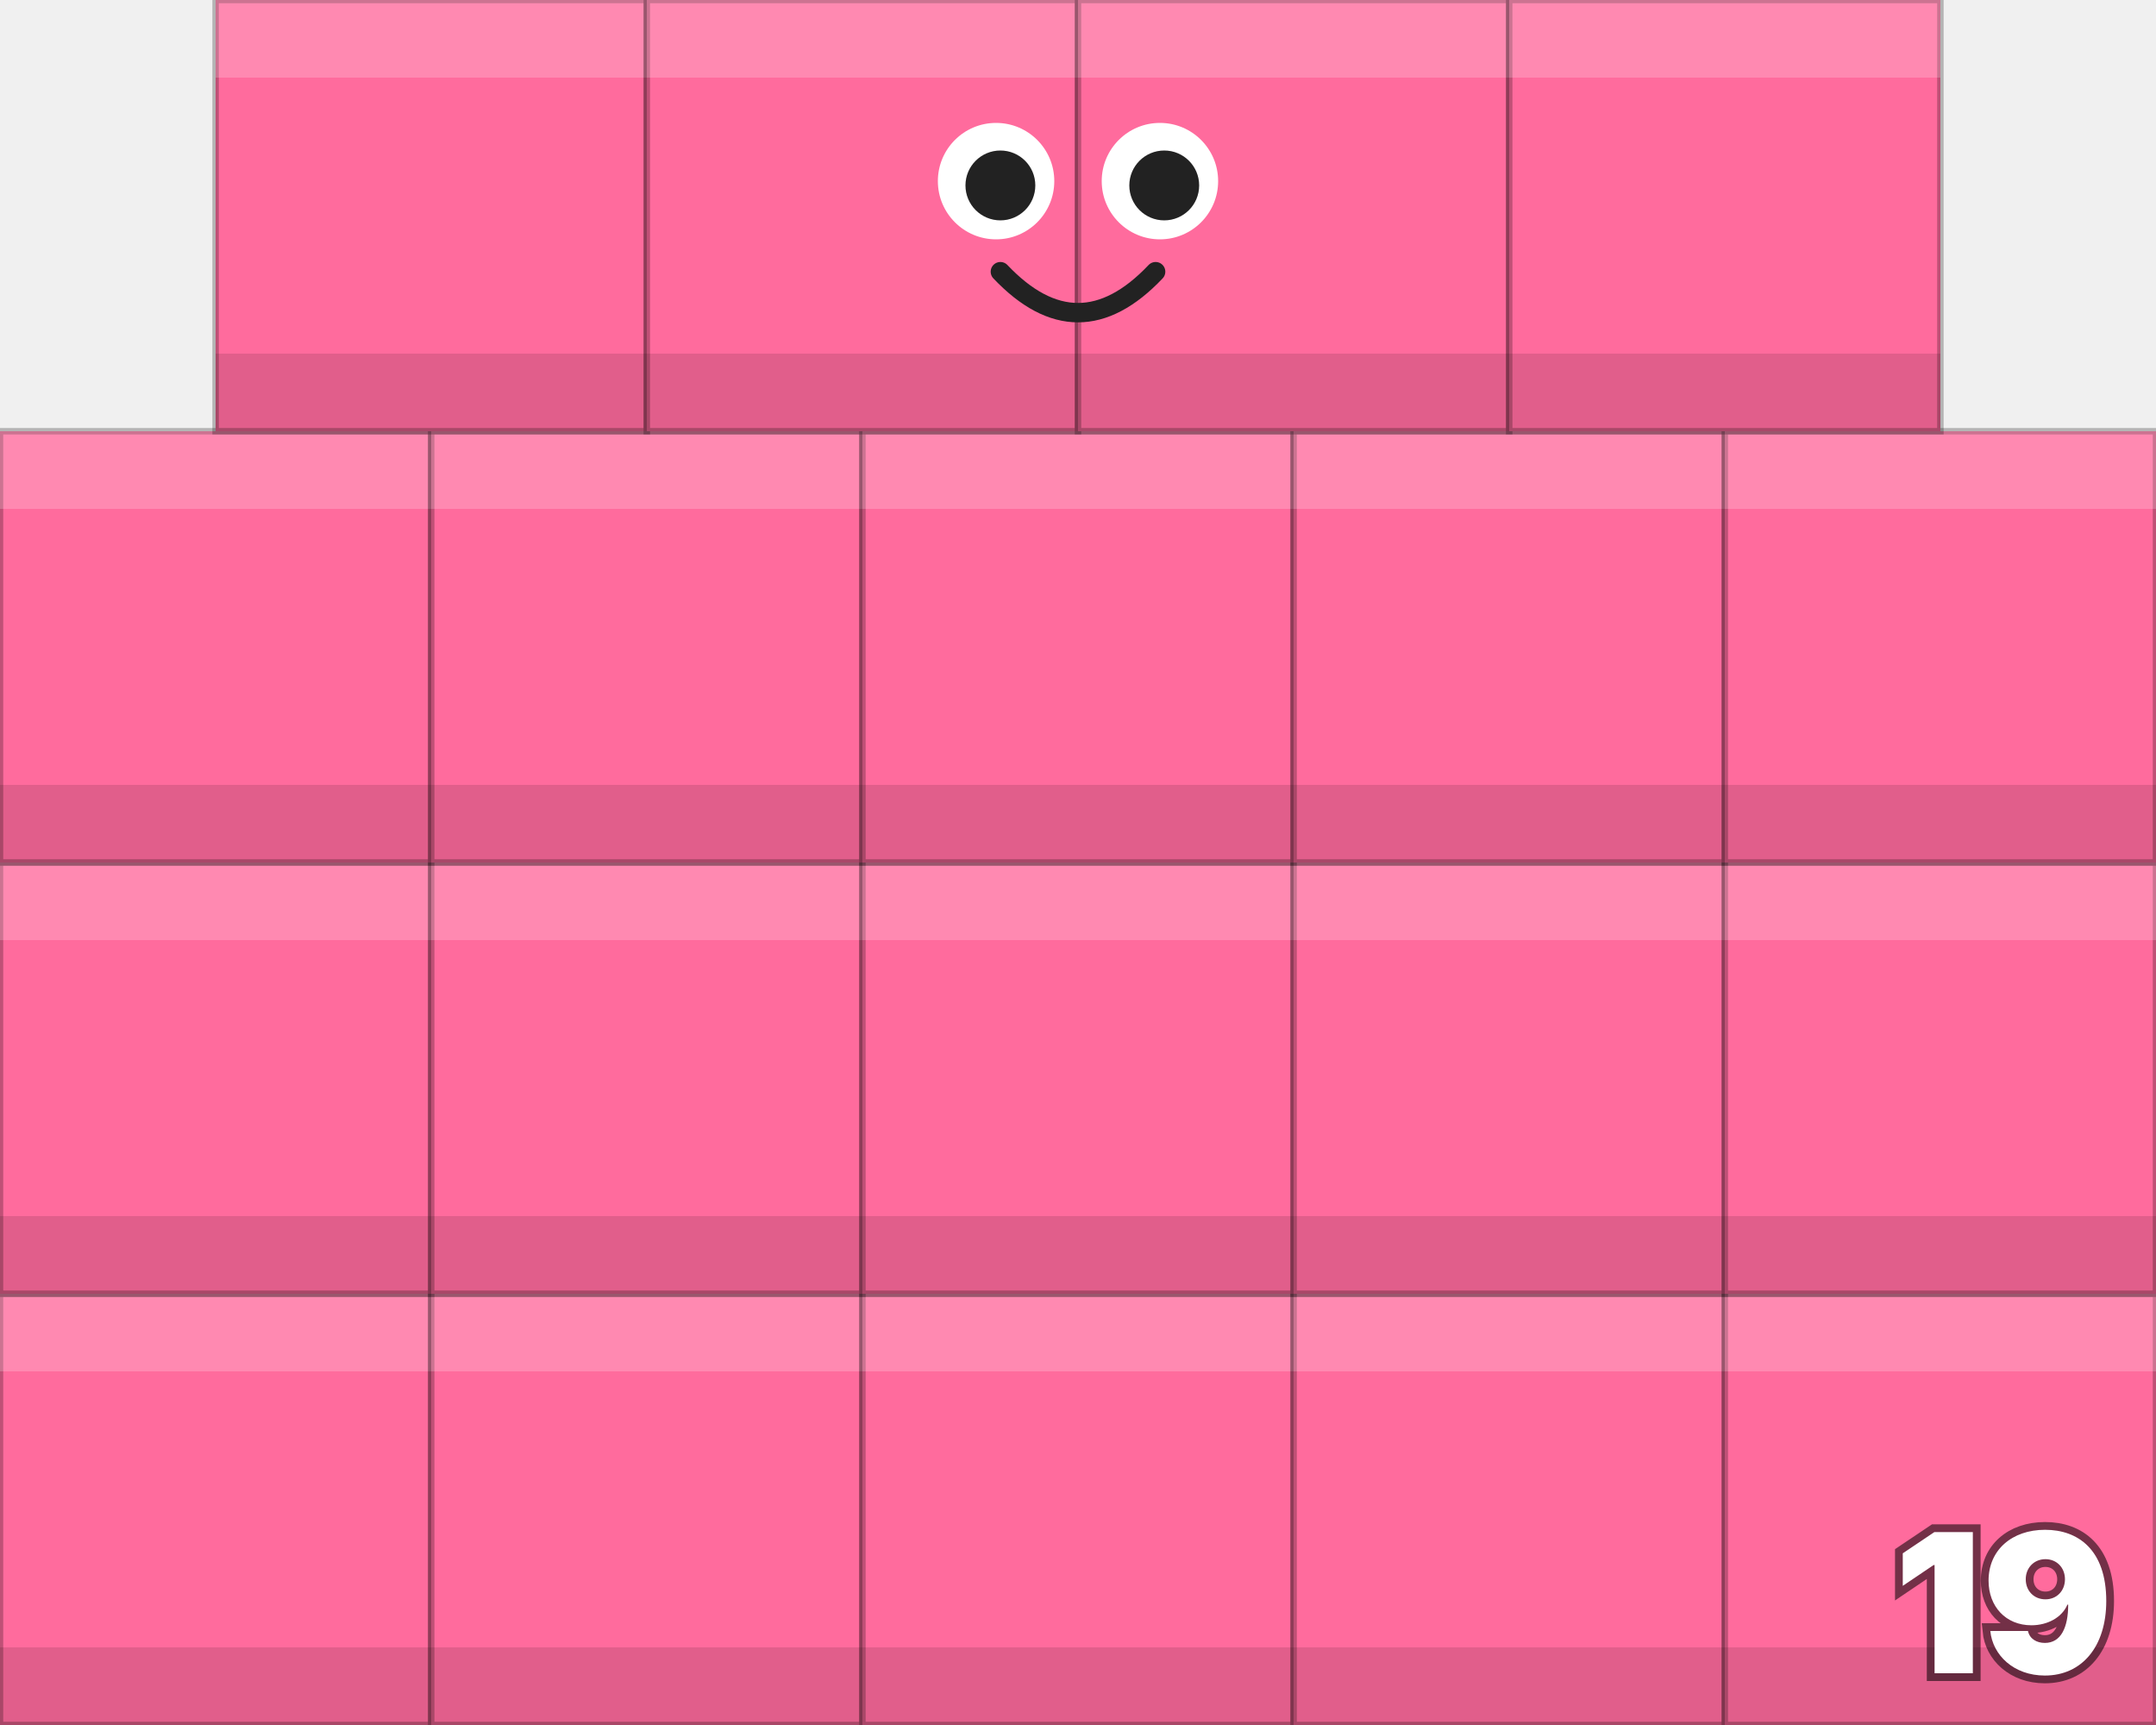
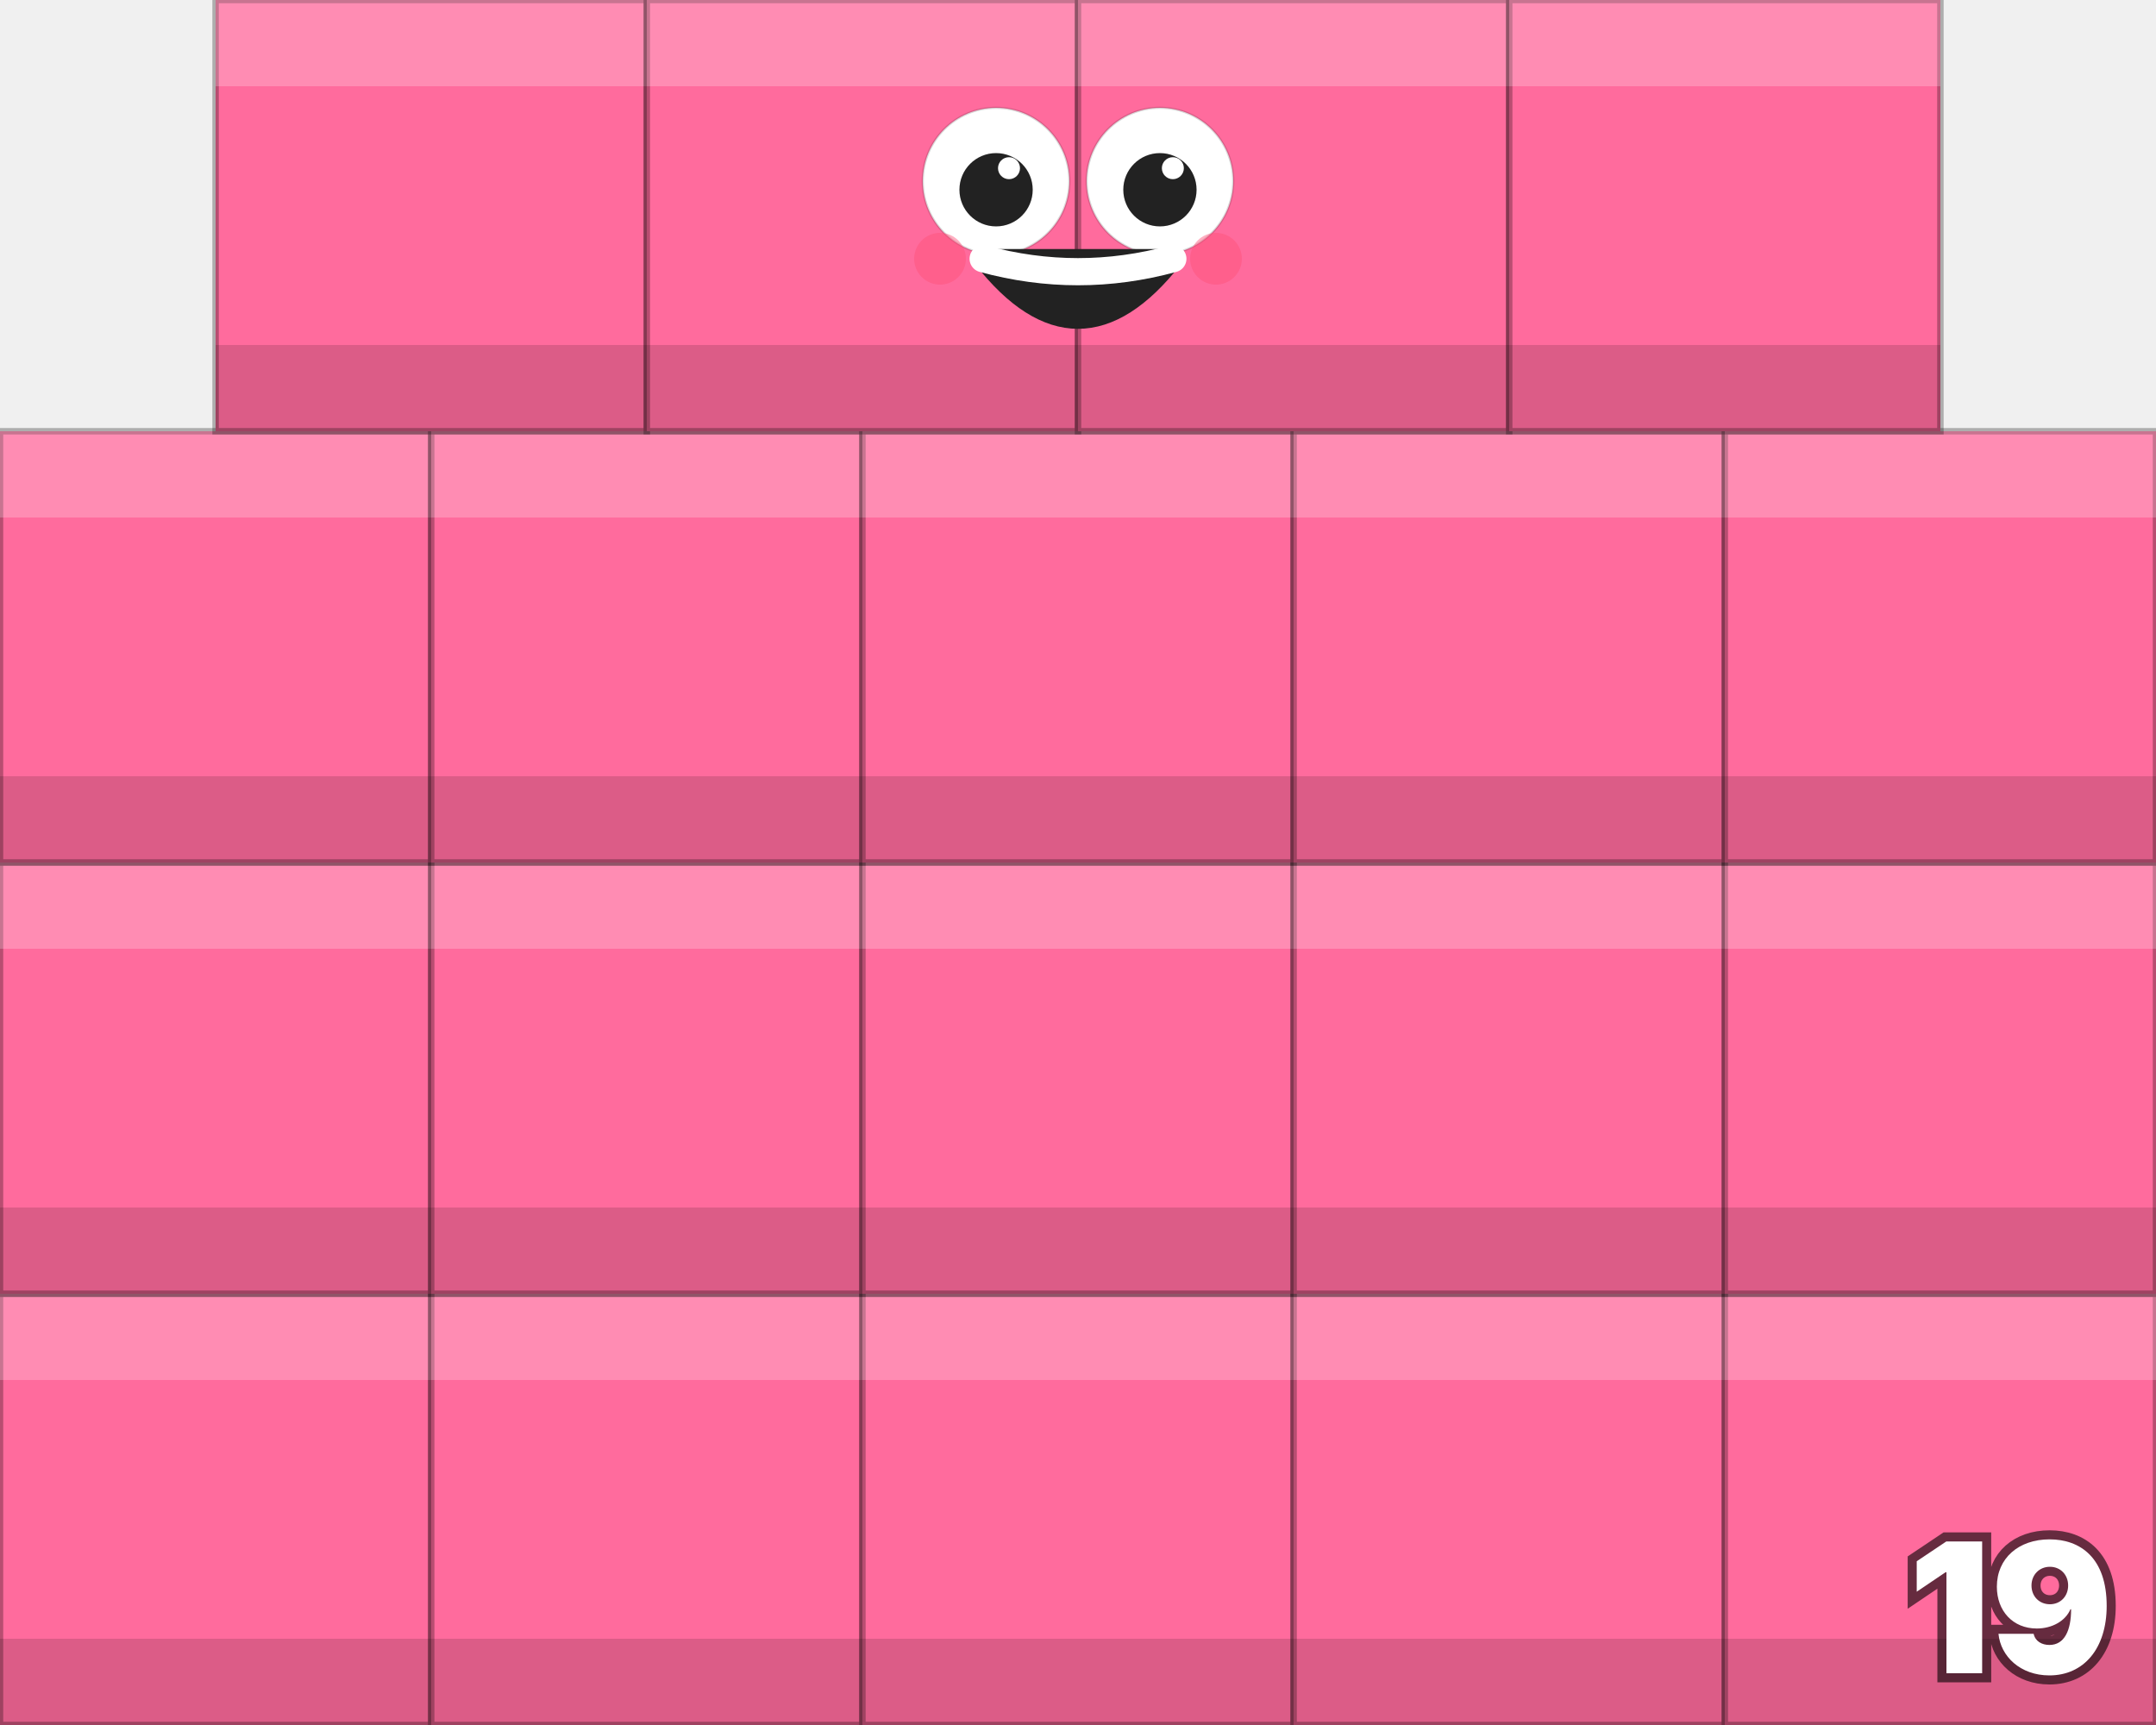
<svg xmlns="http://www.w3.org/2000/svg" viewBox="0 0 500 400" width="500" height="400">
-   <rect x="0" y="300" width="100" height="100" fill="#FF6B9D" stroke="rgba(0,0,0,0.25)" stroke-width="1.5" />
-   <rect x="0" y="300" width="100" height="18" fill="rgba(255,255,255,0.2)" />
-   <rect x="0" y="382" width="100" height="18" fill="rgba(0,0,0,0.12)" />
-   <rect x="100" y="300" width="100" height="100" fill="#FF6B9D" stroke="rgba(0,0,0,0.25)" stroke-width="1.5" />
-   <rect x="100" y="300" width="100" height="18" fill="rgba(255,255,255,0.2)" />
-   <rect x="100" y="382" width="100" height="18" fill="rgba(0,0,0,0.12)" />
-   <rect x="200" y="300" width="100" height="100" fill="#FF6B9D" stroke="rgba(0,0,0,0.25)" stroke-width="1.5" />
-   <rect x="200" y="300" width="100" height="18" fill="rgba(255,255,255,0.2)" />
-   <rect x="200" y="382" width="100" height="18" fill="rgba(0,0,0,0.12)" />
-   <rect x="300" y="300" width="100" height="100" fill="#FF6B9D" stroke="rgba(0,0,0,0.25)" stroke-width="1.5" />
-   <rect x="300" y="300" width="100" height="18" fill="rgba(255,255,255,0.2)" />
-   <rect x="300" y="382" width="100" height="18" fill="rgba(0,0,0,0.12)" />
-   <rect x="400" y="300" width="100" height="100" fill="#FF6B9D" stroke="rgba(0,0,0,0.25)" stroke-width="1.5" />
-   <rect x="400" y="300" width="100" height="18" fill="rgba(255,255,255,0.2)" />
-   <rect x="400" y="382" width="100" height="18" fill="rgba(0,0,0,0.12)" />
-   <rect x="0" y="200" width="100" height="100" fill="#FF6B9D" stroke="rgba(0,0,0,0.25)" stroke-width="1.5" />
-   <rect x="0" y="200" width="100" height="18" fill="rgba(255,255,255,0.2)" />
-   <rect x="0" y="282" width="100" height="18" fill="rgba(0,0,0,0.12)" />
-   <rect x="100" y="200" width="100" height="100" fill="#FF6B9D" stroke="rgba(0,0,0,0.25)" stroke-width="1.5" />
-   <rect x="100" y="200" width="100" height="18" fill="rgba(255,255,255,0.2)" />
-   <rect x="100" y="282" width="100" height="18" fill="rgba(0,0,0,0.12)" />
-   <rect x="200" y="200" width="100" height="100" fill="#FF6B9D" stroke="rgba(0,0,0,0.25)" stroke-width="1.5" />
-   <rect x="200" y="200" width="100" height="18" fill="rgba(255,255,255,0.2)" />
-   <rect x="200" y="282" width="100" height="18" fill="rgba(0,0,0,0.12)" />
-   <rect x="300" y="200" width="100" height="100" fill="#FF6B9D" stroke="rgba(0,0,0,0.25)" stroke-width="1.5" />
-   <rect x="300" y="200" width="100" height="18" fill="rgba(255,255,255,0.2)" />
-   <rect x="300" y="282" width="100" height="18" fill="rgba(0,0,0,0.12)" />
-   <rect x="400" y="200" width="100" height="100" fill="#FF6B9D" stroke="rgba(0,0,0,0.25)" stroke-width="1.5" />
-   <rect x="400" y="200" width="100" height="18" fill="rgba(255,255,255,0.2)" />
-   <rect x="400" y="282" width="100" height="18" fill="rgba(0,0,0,0.12)" />
-   <rect x="0" y="100" width="100" height="100" fill="#FF6B9D" stroke="rgba(0,0,0,0.25)" stroke-width="1.5" />
-   <rect x="0" y="100" width="100" height="18" fill="rgba(255,255,255,0.2)" />
-   <rect x="0" y="182" width="100" height="18" fill="rgba(0,0,0,0.12)" />
-   <rect x="100" y="100" width="100" height="100" fill="#FF6B9D" stroke="rgba(0,0,0,0.25)" stroke-width="1.5" />
-   <rect x="100" y="100" width="100" height="18" fill="rgba(255,255,255,0.2)" />
-   <rect x="100" y="182" width="100" height="18" fill="rgba(0,0,0,0.12)" />
-   <rect x="200" y="100" width="100" height="100" fill="#FF6B9D" stroke="rgba(0,0,0,0.25)" stroke-width="1.5" />
-   <rect x="200" y="100" width="100" height="18" fill="rgba(255,255,255,0.2)" />
-   <rect x="200" y="182" width="100" height="18" fill="rgba(0,0,0,0.12)" />
-   <rect x="300" y="100" width="100" height="100" fill="#FF6B9D" stroke="rgba(0,0,0,0.25)" stroke-width="1.5" />
-   <rect x="300" y="100" width="100" height="18" fill="rgba(255,255,255,0.2)" />
-   <rect x="300" y="182" width="100" height="18" fill="rgba(0,0,0,0.12)" />
-   <rect x="400" y="100" width="100" height="100" fill="#FF6B9D" stroke="rgba(0,0,0,0.25)" stroke-width="1.5" />
-   <rect x="400" y="100" width="100" height="18" fill="rgba(255,255,255,0.2)" />
-   <rect x="400" y="182" width="100" height="18" fill="rgba(0,0,0,0.12)" />
-   <rect x="50" y="0" width="100" height="100" fill="#FF6B9D" stroke="rgba(0,0,0,0.25)" stroke-width="1.5" />
-   <rect x="50" y="0" width="100" height="18" fill="rgba(255,255,255,0.2)" />
-   <rect x="50" y="82" width="100" height="18" fill="rgba(0,0,0,0.12)" />
-   <rect x="150" y="0" width="100" height="100" fill="#FF6B9D" stroke="rgba(0,0,0,0.25)" stroke-width="1.5" />
-   <rect x="150" y="0" width="100" height="18" fill="rgba(255,255,255,0.2)" />
-   <rect x="150" y="82" width="100" height="18" fill="rgba(0,0,0,0.12)" />
-   <rect x="250" y="0" width="100" height="100" fill="#FF6B9D" stroke="rgba(0,0,0,0.25)" stroke-width="1.5" />
-   <rect x="250" y="0" width="100" height="18" fill="rgba(255,255,255,0.2)" />
-   <rect x="250" y="82" width="100" height="18" fill="rgba(0,0,0,0.12)" />
-   <rect x="350" y="0" width="100" height="100" fill="#FF6B9D" stroke="rgba(0,0,0,0.25)" stroke-width="1.5" />
-   <rect x="350" y="0" width="100" height="18" fill="rgba(255,255,255,0.2)" />
-   <rect x="350" y="82" width="100" height="18" fill="rgba(0,0,0,0.12)" />
-   <circle cx="231" cy="42" r="13.5" fill="white" />
-   <circle cx="232" cy="43" r="8.1" fill="#222" />
-   <circle cx="269" cy="42" r="13.5" fill="white" />
-   <circle cx="270" cy="43" r="8.1" fill="#222" />
-   <path d="M 232 63 Q 250 82, 268 63" stroke="#222" stroke-width="4.5" fill="none" stroke-linecap="round" />
-   <text x="490" y="388" font-family="-apple-system, BlinkMacSystemFont, 'Segoe UI', sans-serif" font-weight="900" font-size="45" fill="white" stroke="rgba(0,0,0,0.55)" stroke-width="3.6" paint-order="stroke fill" text-anchor="end">19</text>
+   <rect x="0" y="300" width="100" height="100" fill="#FF6B9D" stroke="rgba(0,0,0,0.28)" stroke-width="1.5" />
+   <rect x="0" y="300" width="100" height="20" fill="rgba(255,255,255,0.22)" />
+   <rect x="0" y="380" width="100" height="20" fill="rgba(0,0,0,0.14)" />
+   <rect x="100" y="300" width="100" height="100" fill="#FF6B9D" stroke="rgba(0,0,0,0.28)" stroke-width="1.5" />
+   <rect x="100" y="300" width="100" height="20" fill="rgba(255,255,255,0.22)" />
+   <rect x="100" y="380" width="100" height="20" fill="rgba(0,0,0,0.14)" />
+   <rect x="200" y="300" width="100" height="100" fill="#FF6B9D" stroke="rgba(0,0,0,0.28)" stroke-width="1.5" />
+   <rect x="200" y="300" width="100" height="20" fill="rgba(255,255,255,0.22)" />
+   <rect x="200" y="380" width="100" height="20" fill="rgba(0,0,0,0.14)" />
+   <rect x="300" y="300" width="100" height="100" fill="#FF6B9D" stroke="rgba(0,0,0,0.28)" stroke-width="1.5" />
+   <rect x="300" y="300" width="100" height="20" fill="rgba(255,255,255,0.22)" />
+   <rect x="300" y="380" width="100" height="20" fill="rgba(0,0,0,0.14)" />
+   <rect x="400" y="300" width="100" height="100" fill="#FF6B9D" stroke="rgba(0,0,0,0.28)" stroke-width="1.5" />
+   <rect x="400" y="300" width="100" height="20" fill="rgba(255,255,255,0.22)" />
+   <rect x="400" y="380" width="100" height="20" fill="rgba(0,0,0,0.14)" />
+   <rect x="0" y="200" width="100" height="100" fill="#FF6B9D" stroke="rgba(0,0,0,0.28)" stroke-width="1.5" />
+   <rect x="0" y="200" width="100" height="20" fill="rgba(255,255,255,0.22)" />
+   <rect x="0" y="280" width="100" height="20" fill="rgba(0,0,0,0.14)" />
+   <rect x="100" y="200" width="100" height="100" fill="#FF6B9D" stroke="rgba(0,0,0,0.28)" stroke-width="1.5" />
+   <rect x="100" y="200" width="100" height="20" fill="rgba(255,255,255,0.22)" />
+   <rect x="100" y="280" width="100" height="20" fill="rgba(0,0,0,0.14)" />
+   <rect x="200" y="200" width="100" height="100" fill="#FF6B9D" stroke="rgba(0,0,0,0.28)" stroke-width="1.5" />
+   <rect x="200" y="200" width="100" height="20" fill="rgba(255,255,255,0.22)" />
+   <rect x="200" y="280" width="100" height="20" fill="rgba(0,0,0,0.14)" />
+   <rect x="300" y="200" width="100" height="100" fill="#FF6B9D" stroke="rgba(0,0,0,0.28)" stroke-width="1.5" />
+   <rect x="300" y="200" width="100" height="20" fill="rgba(255,255,255,0.22)" />
+   <rect x="300" y="280" width="100" height="20" fill="rgba(0,0,0,0.14)" />
+   <rect x="400" y="200" width="100" height="100" fill="#FF6B9D" stroke="rgba(0,0,0,0.28)" stroke-width="1.5" />
+   <rect x="400" y="200" width="100" height="20" fill="rgba(255,255,255,0.22)" />
+   <rect x="400" y="280" width="100" height="20" fill="rgba(0,0,0,0.14)" />
+   <rect x="0" y="100" width="100" height="100" fill="#FF6B9D" stroke="rgba(0,0,0,0.28)" stroke-width="1.5" />
+   <rect x="0" y="100" width="100" height="20" fill="rgba(255,255,255,0.22)" />
+   <rect x="0" y="180" width="100" height="20" fill="rgba(0,0,0,0.14)" />
+   <rect x="100" y="100" width="100" height="100" fill="#FF6B9D" stroke="rgba(0,0,0,0.28)" stroke-width="1.5" />
+   <rect x="100" y="100" width="100" height="20" fill="rgba(255,255,255,0.22)" />
+   <rect x="100" y="180" width="100" height="20" fill="rgba(0,0,0,0.14)" />
+   <rect x="200" y="100" width="100" height="100" fill="#FF6B9D" stroke="rgba(0,0,0,0.28)" stroke-width="1.5" />
+   <rect x="200" y="100" width="100" height="20" fill="rgba(255,255,255,0.22)" />
+   <rect x="200" y="180" width="100" height="20" fill="rgba(0,0,0,0.14)" />
+   <rect x="300" y="100" width="100" height="100" fill="#FF6B9D" stroke="rgba(0,0,0,0.28)" stroke-width="1.5" />
+   <rect x="300" y="100" width="100" height="20" fill="rgba(255,255,255,0.22)" />
+   <rect x="300" y="180" width="100" height="20" fill="rgba(0,0,0,0.14)" />
+   <rect x="400" y="100" width="100" height="100" fill="#FF6B9D" stroke="rgba(0,0,0,0.28)" stroke-width="1.5" />
+   <rect x="400" y="100" width="100" height="20" fill="rgba(255,255,255,0.22)" />
+   <rect x="400" y="180" width="100" height="20" fill="rgba(0,0,0,0.14)" />
+   <rect x="50" y="0" width="100" height="100" fill="#FF6B9D" stroke="rgba(0,0,0,0.28)" stroke-width="1.5" />
+   <rect x="50" y="0" width="100" height="20" fill="rgba(255,255,255,0.22)" />
+   <rect x="50" y="80" width="100" height="20" fill="rgba(0,0,0,0.14)" />
+   <rect x="150" y="0" width="100" height="100" fill="#FF6B9D" stroke="rgba(0,0,0,0.28)" stroke-width="1.5" />
+   <rect x="150" y="0" width="100" height="20" fill="rgba(255,255,255,0.22)" />
+   <rect x="150" y="80" width="100" height="20" fill="rgba(0,0,0,0.14)" />
+   <rect x="250" y="0" width="100" height="100" fill="#FF6B9D" stroke="rgba(0,0,0,0.28)" stroke-width="1.5" />
+   <rect x="250" y="0" width="100" height="20" fill="rgba(255,255,255,0.22)" />
+   <rect x="250" y="80" width="100" height="20" fill="rgba(0,0,0,0.14)" />
+   <rect x="350" y="0" width="100" height="100" fill="#FF6B9D" stroke="rgba(0,0,0,0.28)" stroke-width="1.5" />
+   <rect x="350" y="0" width="100" height="20" fill="rgba(255,255,255,0.22)" />
+   <rect x="350" y="80" width="100" height="20" fill="rgba(0,0,0,0.14)" />
+   <circle cx="231" cy="42" r="17" fill="white" stroke="rgba(0,0,0,0.15)" stroke-width="0.5" />
+   <circle cx="269" cy="42" r="17" fill="white" stroke="rgba(0,0,0,0.15)" stroke-width="0.5" />
+   <circle cx="231" cy="44" r="8.5" fill="#222" />
+   <circle cx="269" cy="44" r="8.5" fill="#222" />
+   <circle cx="234" cy="39" r="2.55" fill="white" />
+   <circle cx="272" cy="39" r="2.55" fill="white" />
+   <circle cx="218" cy="60" r="6" fill="rgba(255,80,120,0.45)" />
+   <circle cx="282" cy="60" r="6" fill="rgba(255,80,120,0.45)" />
+   <path d="M 228 60 Q 250 88, 272 60 Z" fill="#222" stroke="#222" stroke-width="4.5" stroke-linejoin="round" />
+   <path d="M 228 60 Q 250 66, 272 60" stroke="white" stroke-width="6.3" fill="white" stroke-linecap="round" />
+   <text x="490" y="388" font-family="-apple-system, BlinkMacSystemFont, 'Segoe UI', sans-serif" font-weight="900" font-size="42" fill="white" stroke="rgba(0,0,0,0.6)" stroke-width="4.2" paint-order="stroke fill" text-anchor="end">19</text>
</svg>
